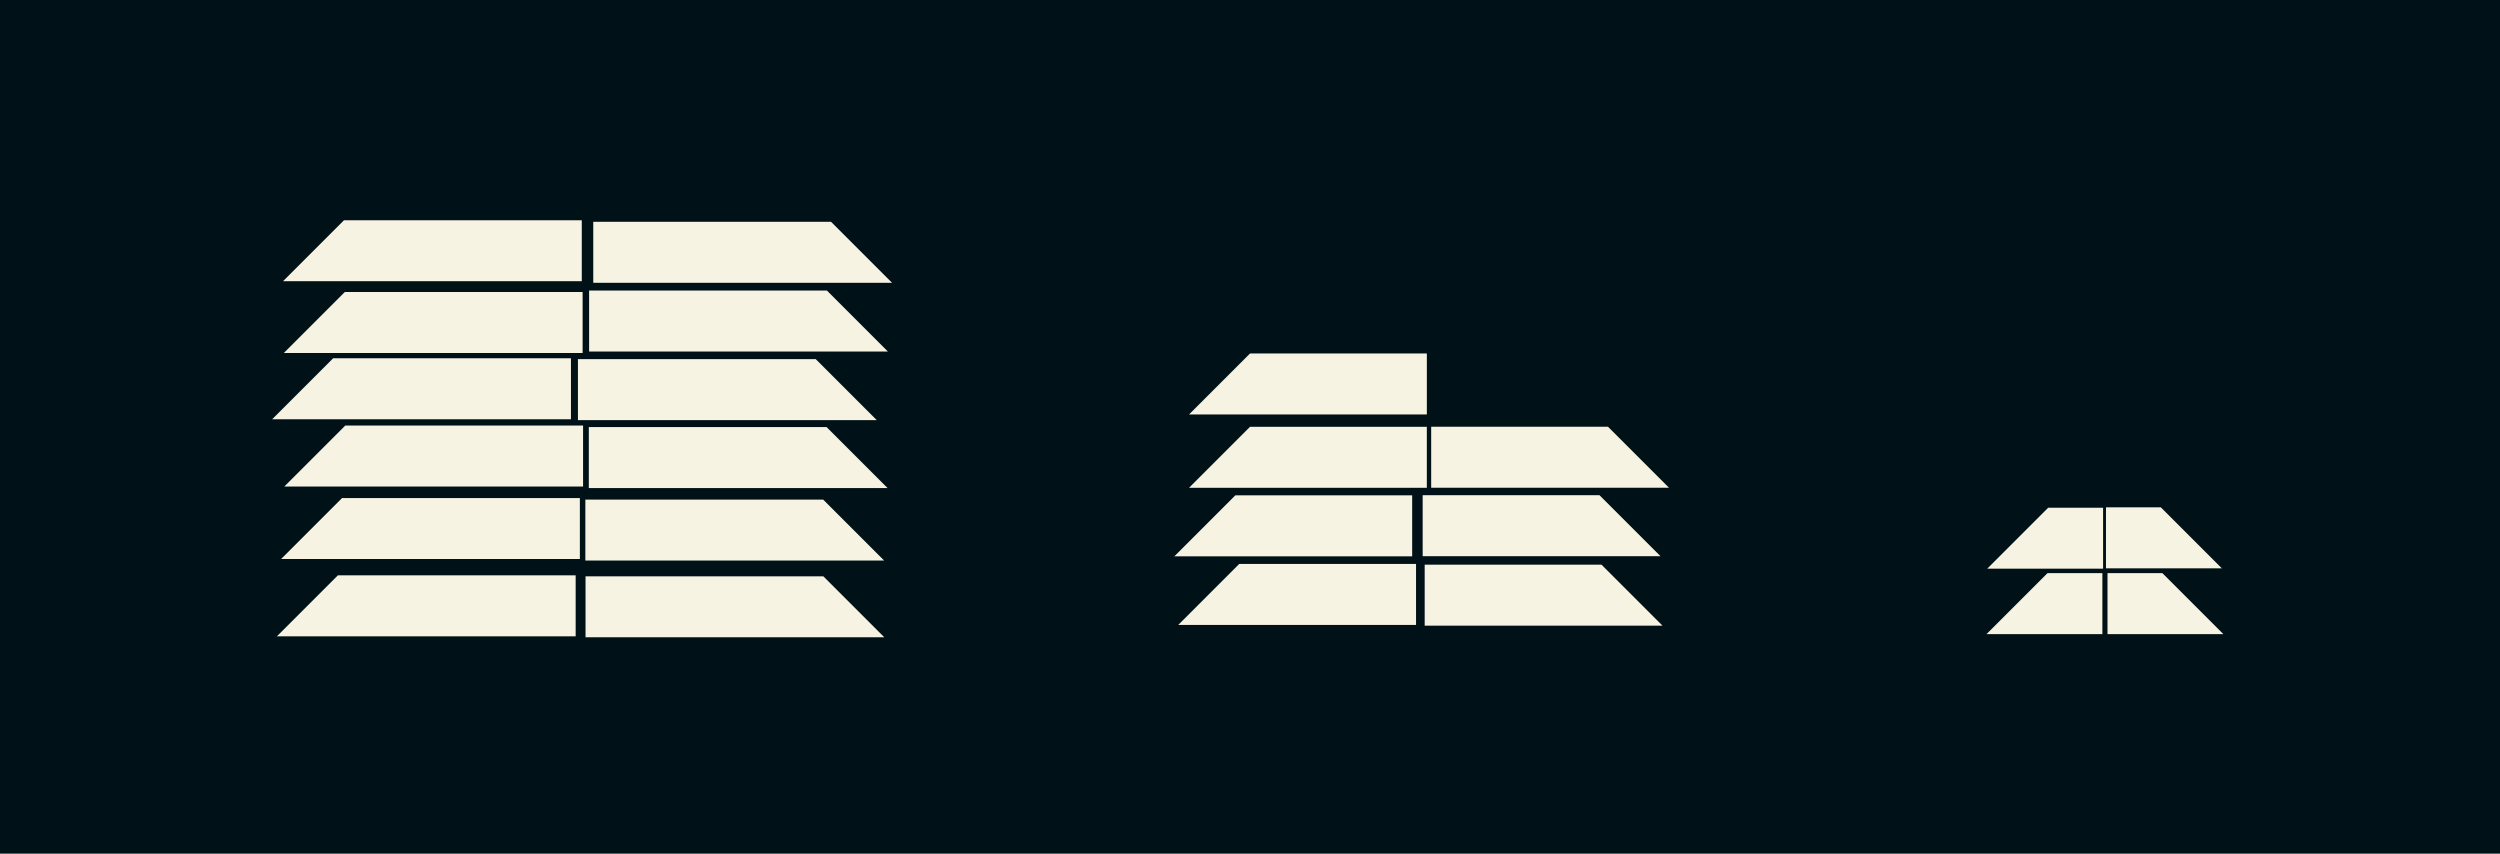
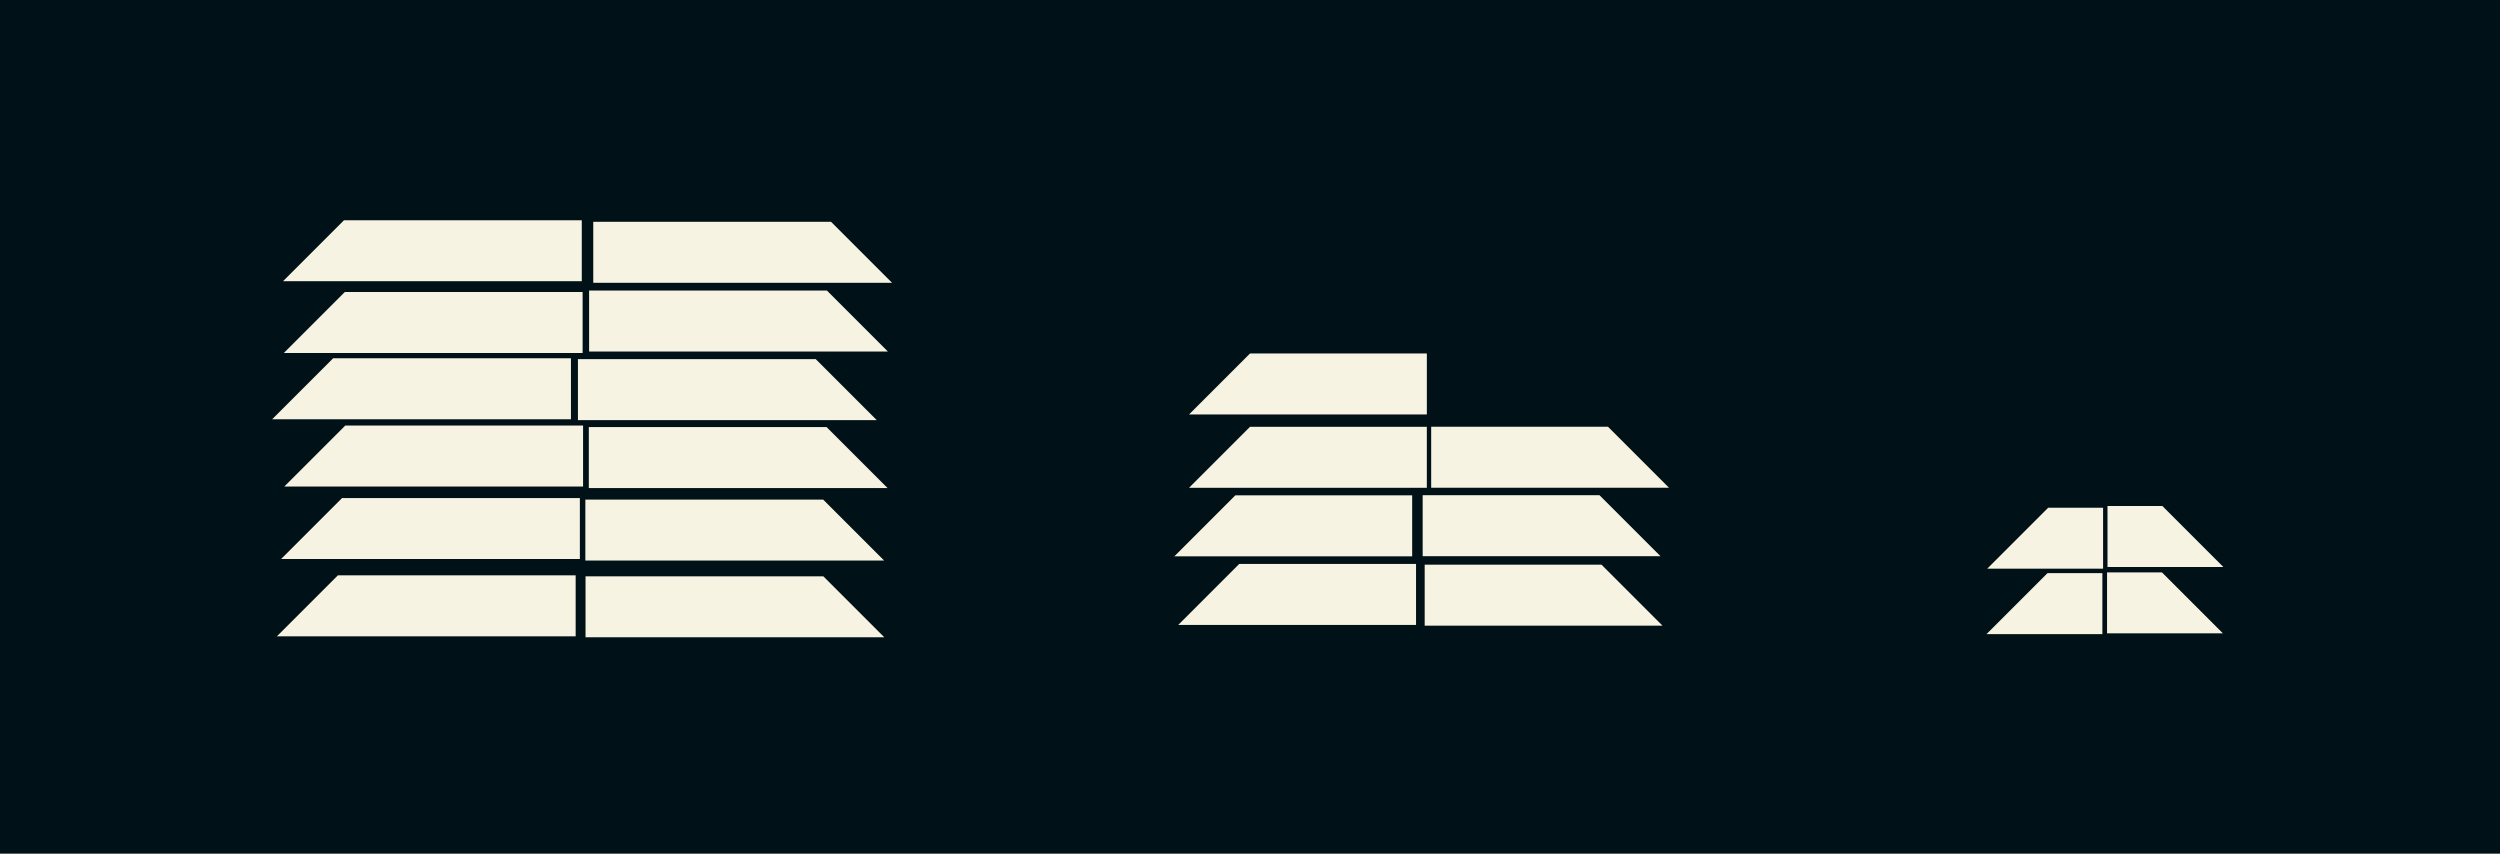
<svg xmlns="http://www.w3.org/2000/svg" viewBox="0 0 410 140" style="background: #001117;" version="1.1" id="svg23">
  <defs id="defs23" />
  <rect id="background" width="100%" height="100%" fill="#001117" />
  <g id="profile-5-emblem-top" transform="matrix(-1,0,0,1,95.41118,36.12203)">
    <path d="M 0,10 H 49 L 39,0 H 0 Z" fill="#f7f3e3" stroke="none" id="path1" style="stroke-width:0.5" />
  </g>
  <g id="profile-5-emblem-right" transform="matrix(-1,0,0,1,93.63412,58.75664)">
    <path d="M 0,10 H 49 L 39,0 H 0 Z" fill="#f7f3e3" stroke="none" id="path2" style="stroke-width:0.5" />
  </g>
  <g id="profile-4-emblem-left" transform="matrix(-1,0,0,1,232.2315,92.48474)">
    <path d="M 0,10 H 39 L 29,0 H 0 Z" fill="#f7f3e3" stroke="none" id="path3" style="stroke-width:0.5" />
  </g>
  <g id="profile-2-emblem-middle" transform="matrix(-1,0,0,1,344.9061,83.26547)">
    <path d="M 19,10 9,0 H 0 v 10 z" fill="#f7f3e3" stroke="none" id="path4" style="stroke-width:0.5" />
  </g>
-   <g id="profile-2-emblem-bottom" transform="matrix(-1,0,0,1,365.8179,133.7214)">
-     <path d="m 1.437,-40.515 10,-10 h 9 v 10 z" fill="#f7f3e3" stroke="none" id="path5" style="stroke-width:0.5" />
+   <g id="profile-2-emblem-bottom" transform="translate(345.6297,82.98647)">
+     <path d="M 19,10 9,0 H 0 v 10" fill="#f7f3e3" stroke="none" id="path5" style="stroke-width:0.5" />
  </g>
  <g id="profile-5-text-s-top" transform="translate(97.29423,36.37804)">
    <path d="M 0,10 H 49 L 39,0 H 0 Z" fill="#f7f3e3" stroke="none" id="path6" />
  </g>
  <g id="profile-2-text-s-left" transform="matrix(-1,0,0,1,344.7894,93.99407)">
    <path d="M 19,10 9,0 H 0 v 10 z" fill="#f7f3e3" stroke="none" id="path7" />
  </g>
  <g id="profile-5-text-s-middle" transform="translate(94.78194,58.89853)">
    <path d="M 0,10 H 49 L 39,0 H 0 Z" fill="#f7f3e3" stroke="none" id="path8" />
  </g>
-   <g id="profile-2-text-s-right" transform="translate(345.7935,90.30554)">
-     <path d="M 18.836,13.689 8.836,3.689 H -0.164 V 13.689 Z" fill="#f7f3e3" stroke="none" id="path9" />
+   <g id="profile-2-text-s-right" transform="translate(345.5559,93.87005)">
+     <path d="M 19,10 9,0 H 0 v 10" fill="#f7f3e3" stroke="none" id="path9" />
  </g>
  <g id="profile-5-text-s-bottom" transform="matrix(-1,0,0,1,95.54833,47.89033)">
    <path d="M 0,10 H 49 L 39,0 H 0 Z" fill="#f7f3e3" stroke="none" id="path10" />
  </g>
  <g id="profile-5-text-e-left" transform="translate(96.56516,70.04423)">
    <path d="M 0,10 H 49 L 39,0 H 0 Z" fill="#f7f3e3" stroke="none" id="path11" />
  </g>
  <g id="profile-4-text-e-top" transform="matrix(-1,0,0,1,234.0022,57.97209)">
    <path d="M 0,10 H 39 L 29,0 H 0 Z" fill="#f7f3e3" stroke="none" id="path12" />
  </g>
  <g id="profile-4-text-e-middle" transform="translate(233.6468,92.60578)">
    <path d="M 0,10 H 39 L 29,0 H 0 Z" fill="#f7f3e3" stroke="none" id="path13" />
  </g>
  <g id="profile-5-text-e-bottom" transform="matrix(-1,0,0,1,95.62445,69.79141)">
    <path d="M 0,10 H 49 L 39,0 H 0 Z" fill="#f7f3e3" stroke="none" id="path14" />
  </g>
  <g id="profile-4-text-right-m-right" transform="matrix(-1,0,0,1,231.5967,81.23375)">
    <path d="M 0,10 H 39 L 29,0 H 0 Z" fill="#f7f3e3" stroke="none" id="path16" />
  </g>
  <g id="profile-4-text-right-m-middle" transform="translate(233.3175,81.21396)">
    <path d="M 0,10 H 39 L 29,0 H 0 Z" fill="#f7f3e3" stroke="none" id="path17" />
  </g>
  <g id="profile-5-text-right-m-left" transform="matrix(-1,0,0,1,95.09802,81.67891)">
    <path d="M 0,10 H 49 L 39,0 H 0 Z" fill="#f7f3e3" stroke="none" id="path18" />
  </g>
  <g id="profile-5-text-m-top" transform="translate(95.99761,81.93174)">
    <path d="M 0,10 H 49 L 39,0 H 0 Z" fill="#f7f3e3" stroke="none" id="path19" />
  </g>
  <g id="profile-5-text-i" transform="translate(96.61363,47.65023)">
    <path d="M 0,10 H 49 L 39,0 H 0 Z" fill="#f7f3e3" stroke="none" id="path15" />
  </g>
  <g id="profile-5-text-o-left" transform="matrix(-1,0,0,1,94.40795,94.35917)">
    <path d="M 0,10 H 49 L 39,0 H 0 Z" fill="#f7f3e3" stroke="none" id="path20" />
  </g>
  <g id="profile-4-text-right-o-top" transform="matrix(-1,0,0,1,234,70)">
    <path d="M 0,10 H 39 L 29,0 H 0 Z" fill="#f7f3e3" stroke="none" id="path21" />
  </g>
  <g id="profile-4-text-right-o-bottom" transform="translate(234.7132,69.98763)">
    <path d="M 0,10 H 39 L 29,0 H 0 Z" fill="#f7f3e3" stroke="none" id="path22" />
  </g>
  <g id="profile-5-text-right-o-right" transform="translate(96.02658,94.51483)">
    <path d="M 0,10 H 49 L 39,0 H 0 Z" fill="#f7f3e3" stroke="none" id="path23" />
  </g>
</svg>
